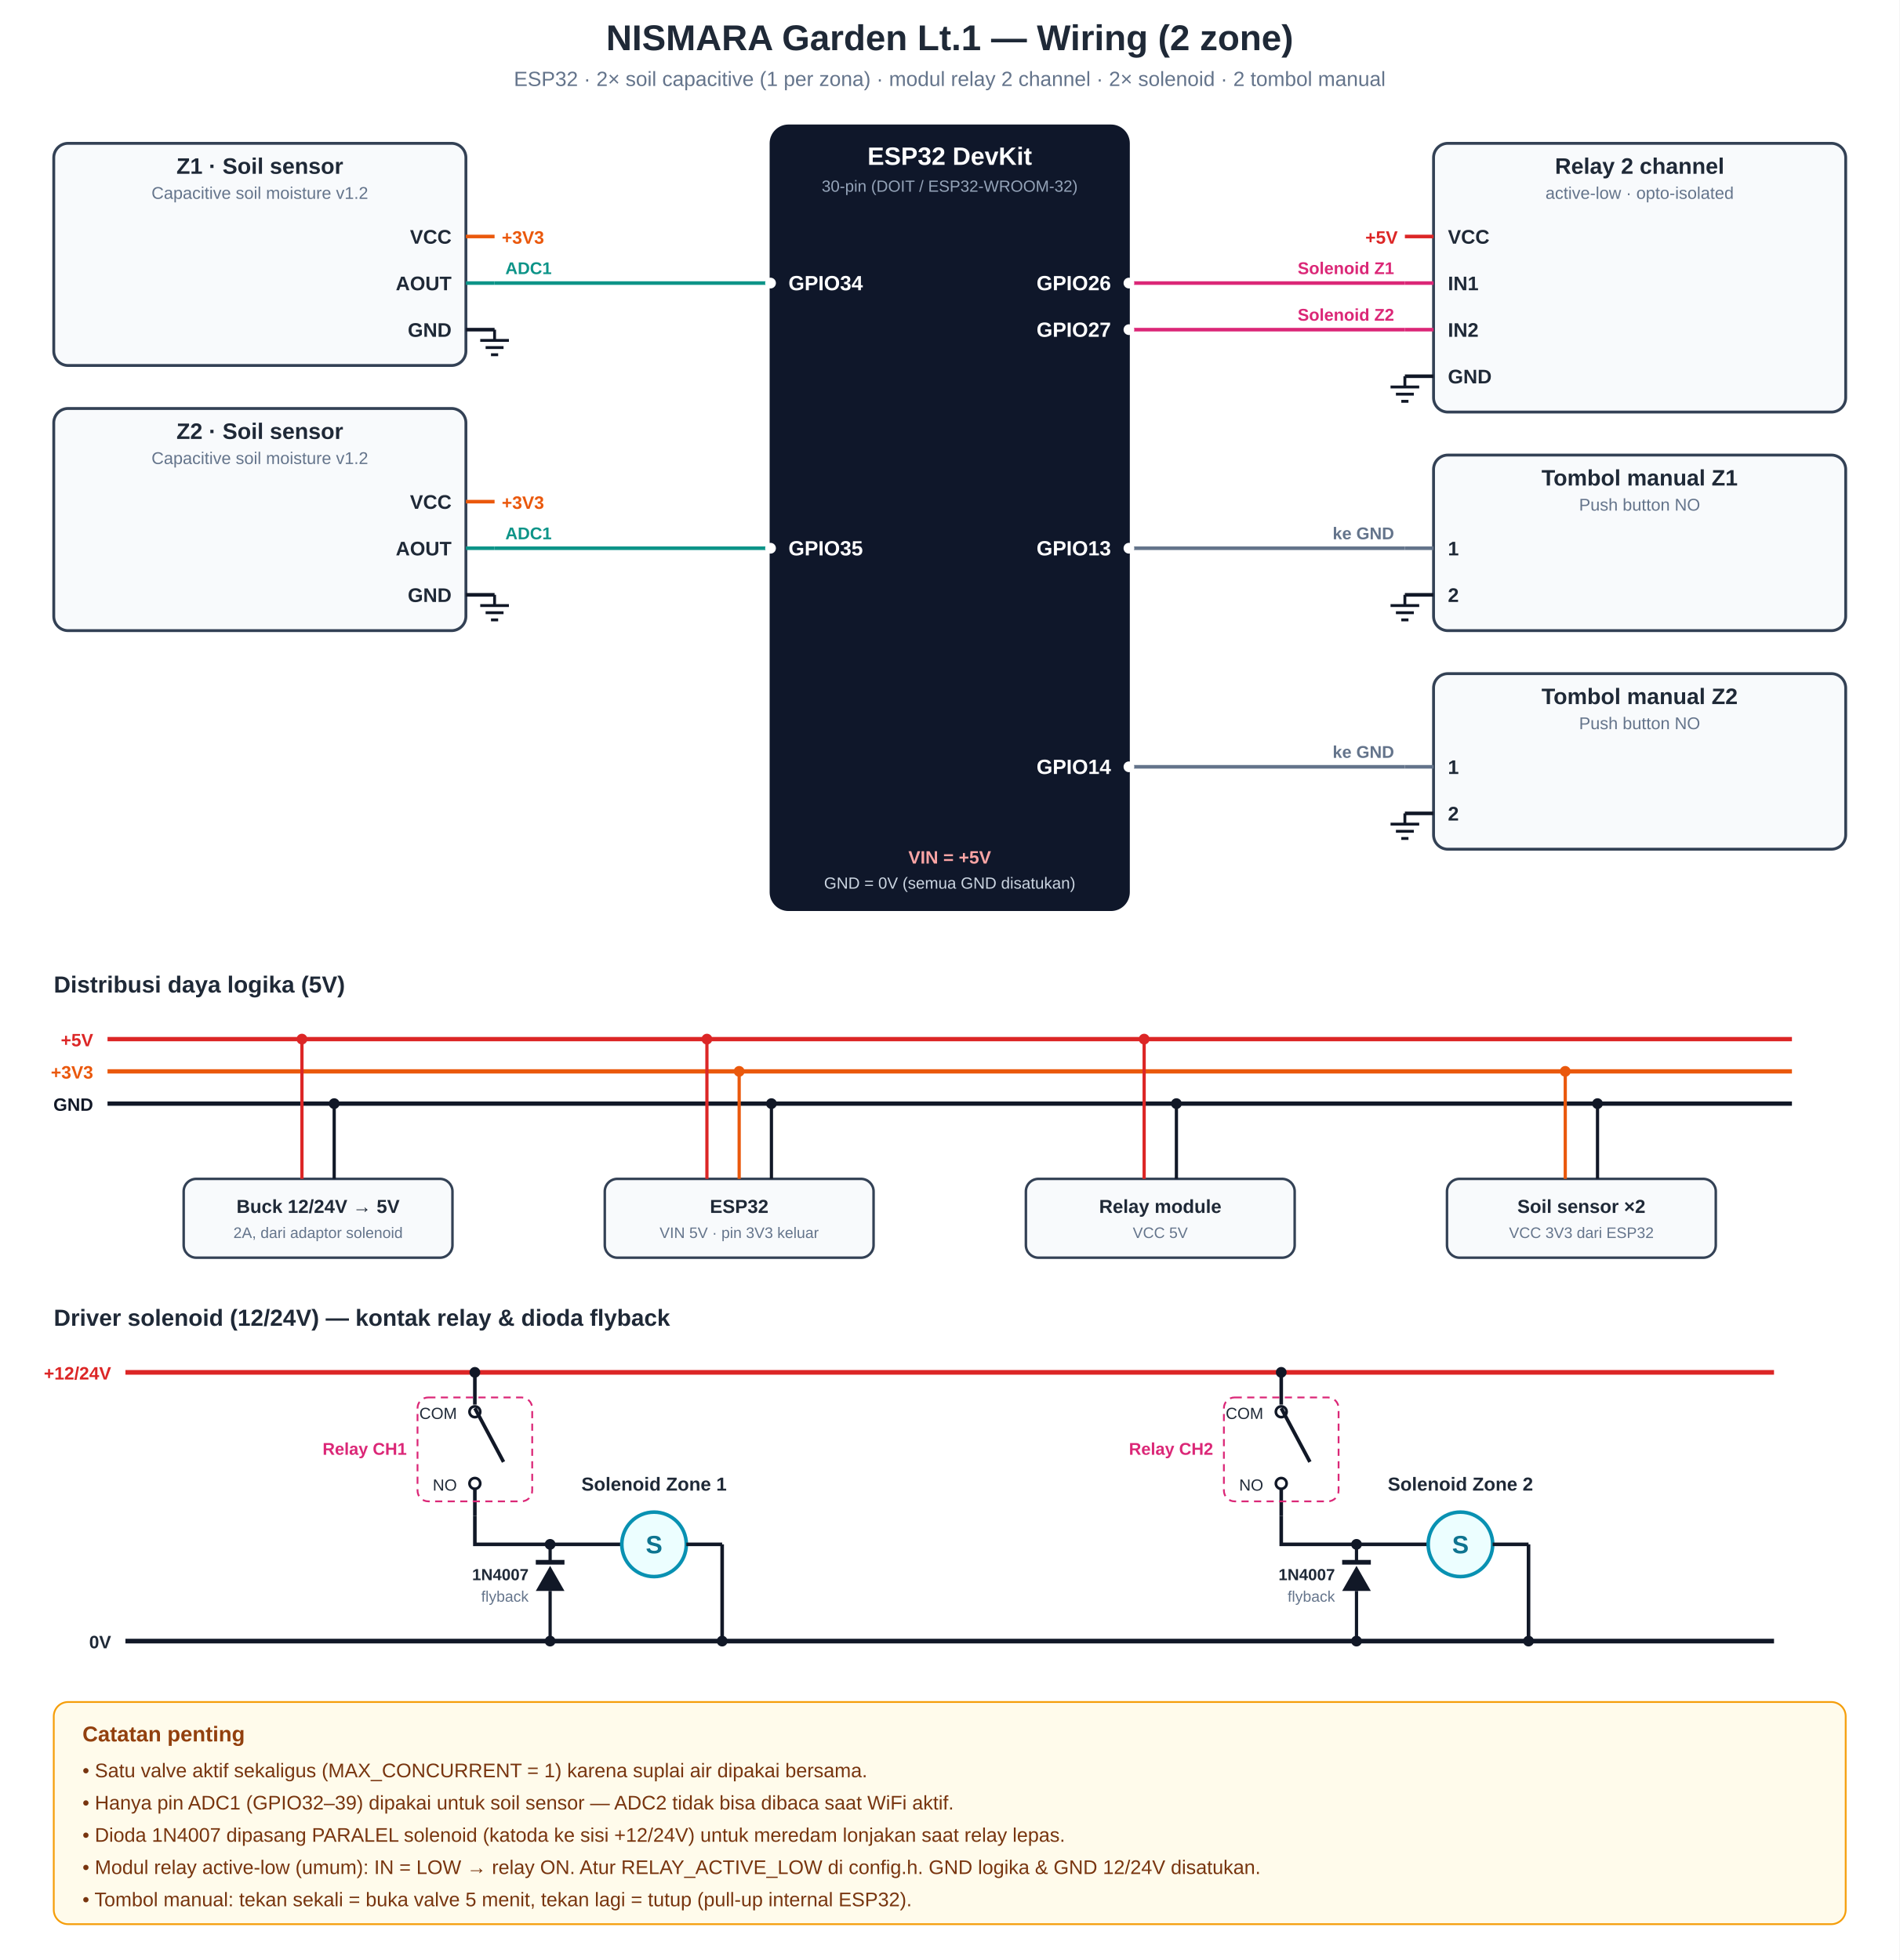
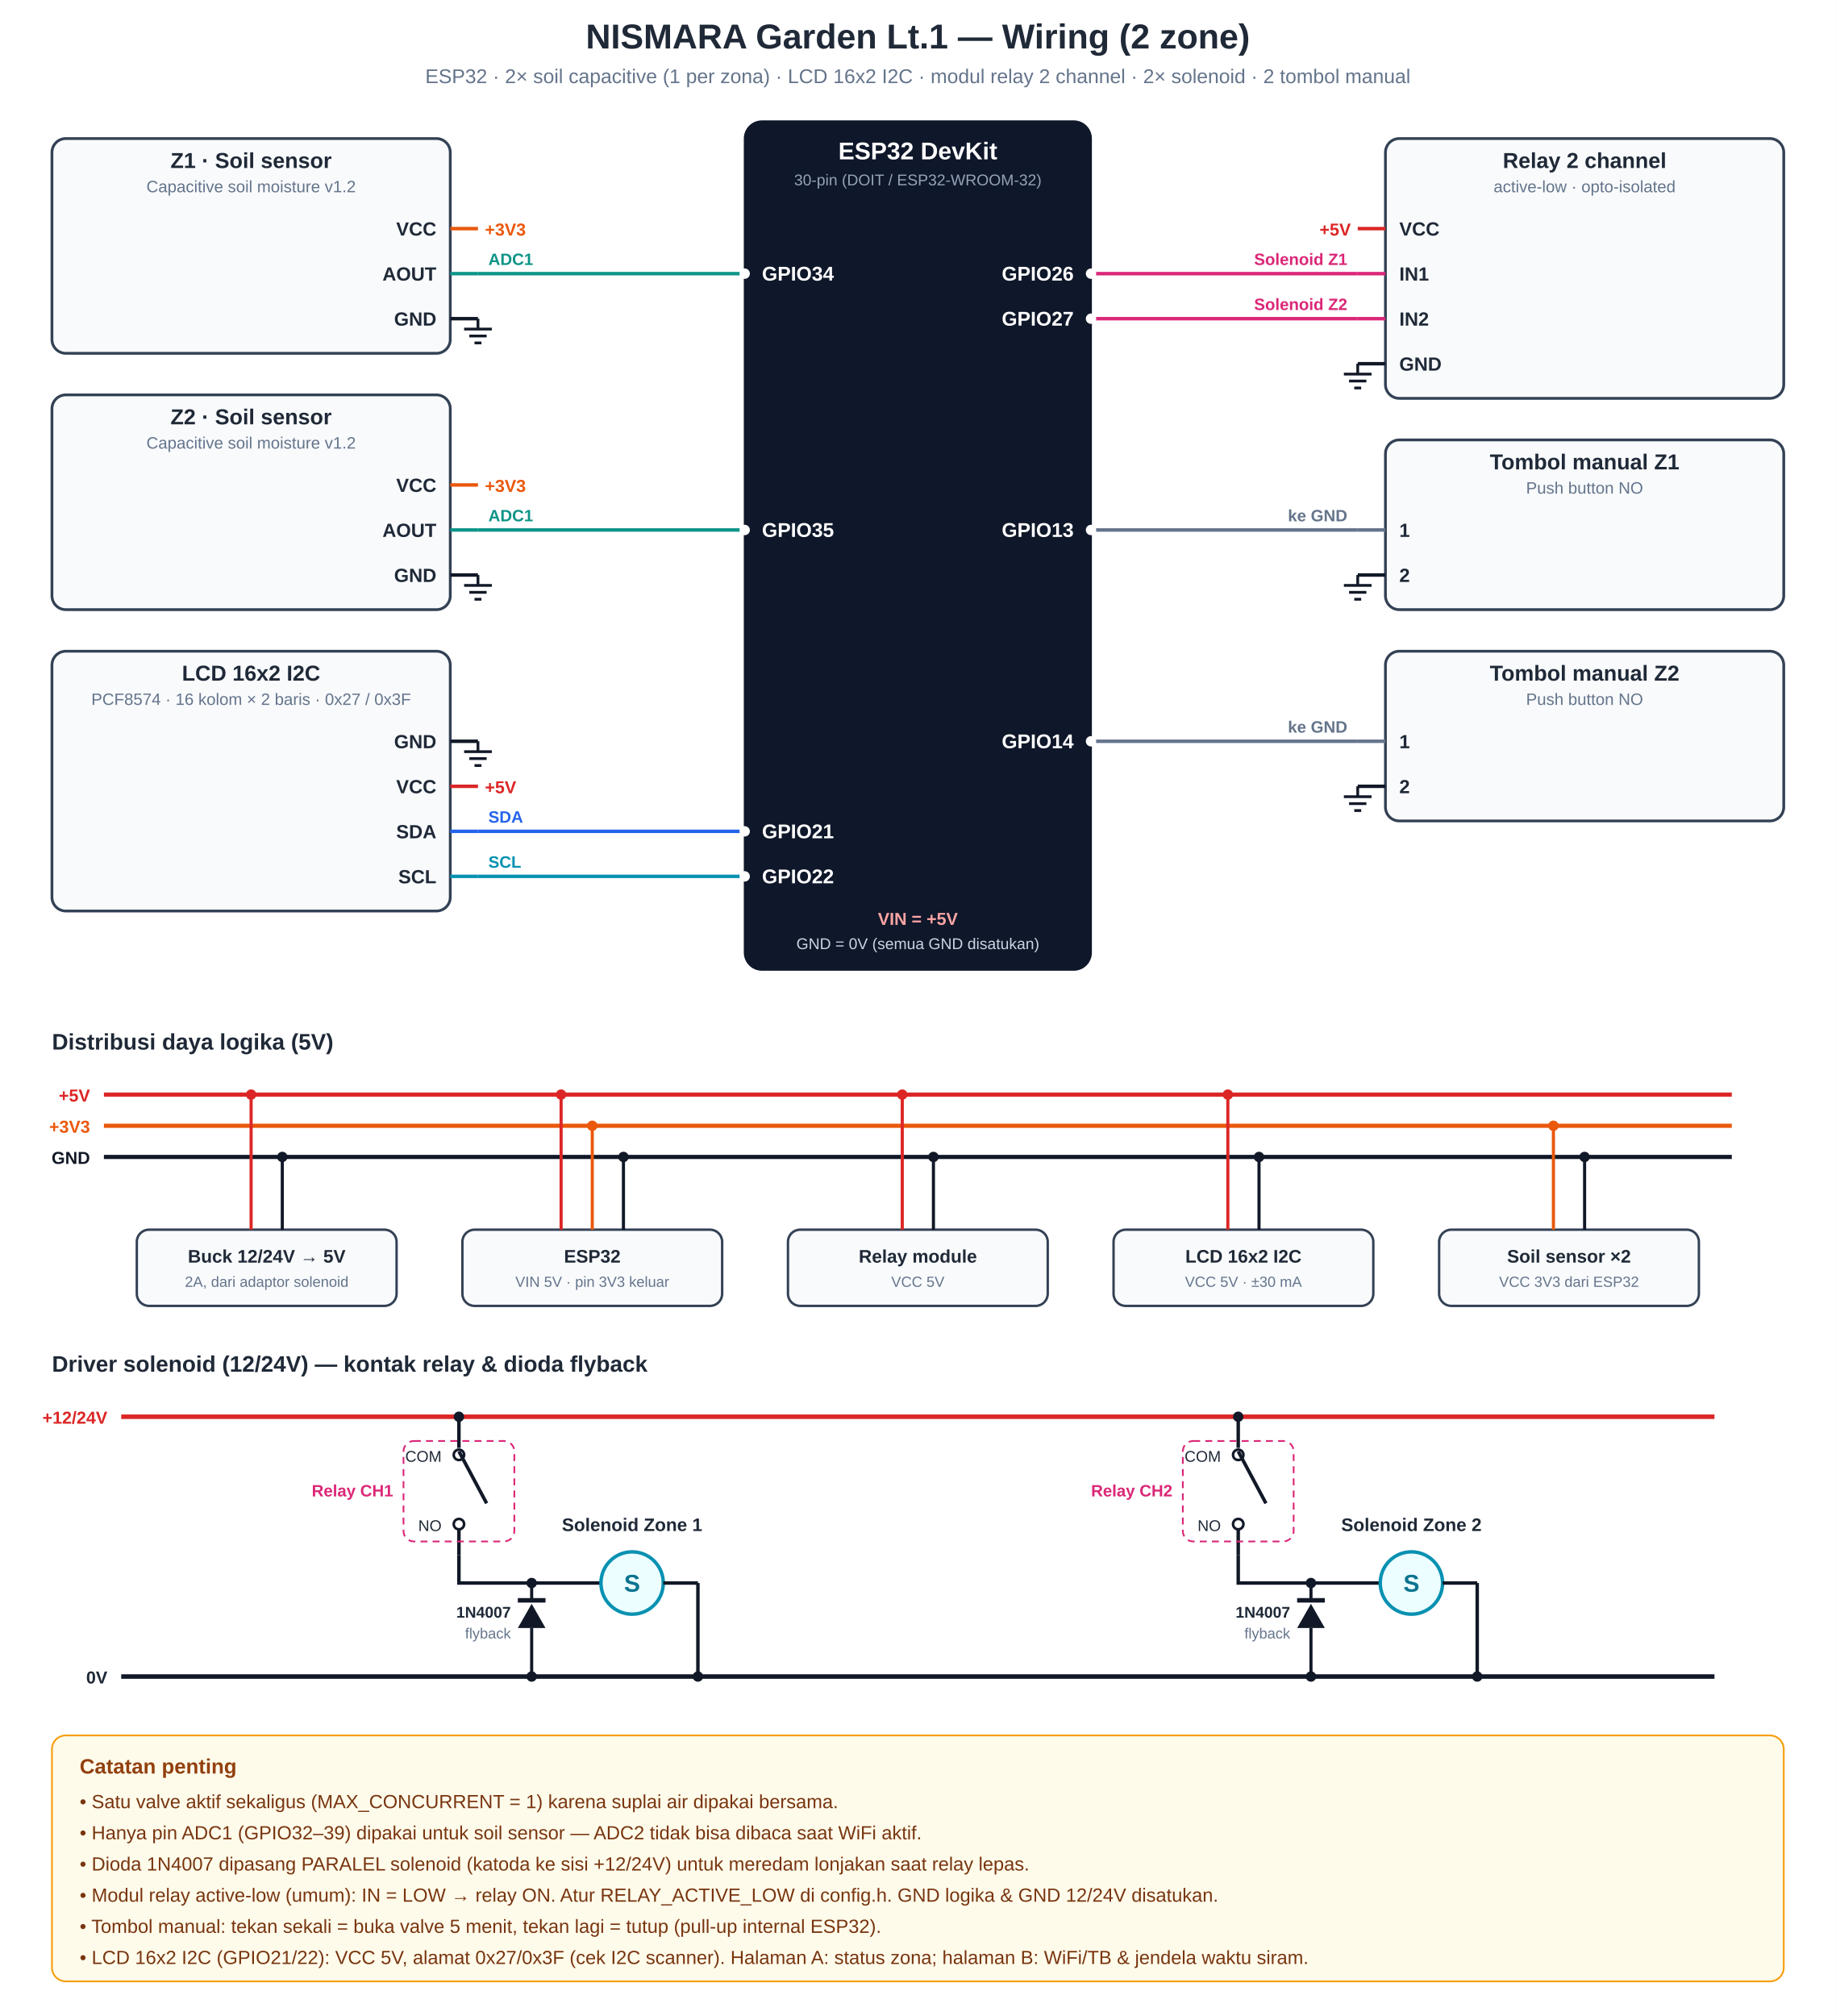
- <svg xmlns="http://www.w3.org/2000/svg" viewBox="0 0 1060 1094" width="1060" height="1094" font-family="Arial,Helvetica,sans-serif">
-   <rect width="1060" height="1094" fill="#fff" />
+ <svg xmlns="http://www.w3.org/2000/svg" viewBox="0 0 1060 1164" width="1060" height="1164" font-family="Arial,Helvetica,sans-serif">
+   <rect width="1060" height="1164" fill="#fff" />
  <text x="530" y="28" font-size="20" fill="#1f2937" font-weight="700" text-anchor="middle">NISMARA Garden Lt.1 — Wiring (2 zone)</text>
-   <text x="530" y="48" font-size="11.5" fill="#64748b" font-weight="400" text-anchor="middle">ESP32 · 2× soil capacitive (1 per zona) · modul relay 2 channel · 2× solenoid · 2 tombol manual</text>
+   <text x="530" y="48" font-size="11.5" fill="#64748b" font-weight="400" text-anchor="middle">ESP32 · 2× soil capacitive (1 per zona) · LCD 16x2 I2C · modul relay 2 channel · 2× solenoid · 2 tombol manual</text>
  <rect x="30" y="80" width="230" height="124" rx="8" fill="#f8fafc" stroke="#334155" stroke-width="1.6" />
  <text x="145" y="97" font-size="12.5" fill="#1f2937" font-weight="700" text-anchor="middle">Z1 · Soil sensor</text>
  <text x="145" y="111" font-size="9.5" fill="#64748b" font-weight="400" text-anchor="middle">Capacitive soil moisture v1.2</text>
  <text x="252" y="136" font-size="11" fill="#1f2937" font-weight="700" text-anchor="end">VCC</text>
  <line x1="260" y1="132" x2="276" y2="132" stroke="#ea580c" stroke-width="2" />
  <text x="280" y="136" font-size="10" fill="#ea580c" font-weight="700" text-anchor="start">+3V3</text>
  <text x="252" y="162" font-size="11" fill="#1f2937" font-weight="700" text-anchor="end">AOUT</text>
  <line x1="260" y1="158" x2="276" y2="158" stroke="#0d9488" stroke-width="2" />
  <text x="252" y="188" font-size="11" fill="#1f2937" font-weight="700" text-anchor="end">GND</text>
  <line x1="260" y1="184" x2="276" y2="184" stroke="#111827" stroke-width="2" />
  <g stroke="#111827" stroke-width="1.6">
    <line x1="276" y1="184" x2="276" y2="190" />
    <line x1="268" y1="190" x2="284" y2="190" />
    <line x1="271" y1="194" x2="281" y2="194" />
    <line x1="274" y1="198" x2="278" y2="198" />
  </g>
  <rect x="30" y="228" width="230" height="124" rx="8" fill="#f8fafc" stroke="#334155" stroke-width="1.6" />
  <text x="145" y="245" font-size="12.5" fill="#1f2937" font-weight="700" text-anchor="middle">Z2 · Soil sensor</text>
  <text x="145" y="259" font-size="9.5" fill="#64748b" font-weight="400" text-anchor="middle">Capacitive soil moisture v1.2</text>
  <text x="252" y="284" font-size="11" fill="#1f2937" font-weight="700" text-anchor="end">VCC</text>
  <line x1="260" y1="280" x2="276" y2="280" stroke="#ea580c" stroke-width="2" />
  <text x="280" y="284" font-size="10" fill="#ea580c" font-weight="700" text-anchor="start">+3V3</text>
  <text x="252" y="310" font-size="11" fill="#1f2937" font-weight="700" text-anchor="end">AOUT</text>
  <line x1="260" y1="306" x2="276" y2="306" stroke="#0d9488" stroke-width="2" />
  <text x="252" y="336" font-size="11" fill="#1f2937" font-weight="700" text-anchor="end">GND</text>
  <line x1="260" y1="332" x2="276" y2="332" stroke="#111827" stroke-width="2" />
  <g stroke="#111827" stroke-width="1.6">
    <line x1="276" y1="332" x2="276" y2="338" />
    <line x1="268" y1="338" x2="284" y2="338" />
    <line x1="271" y1="342" x2="281" y2="342" />
    <line x1="274" y1="346" x2="278" y2="346" />
  </g>
+   <rect x="30" y="376" width="230" height="150" rx="8" fill="#f8fafc" stroke="#334155" stroke-width="1.6" />
+   <text x="145" y="393" font-size="12.5" fill="#1f2937" font-weight="700" text-anchor="middle">LCD 16x2 I2C</text>
+   <text x="145" y="407" font-size="9.5" fill="#64748b" font-weight="400" text-anchor="middle">PCF8574 · 16 kolom × 2 baris · 0x27 / 0x3F</text>
+   <text x="252" y="432" font-size="11" fill="#1f2937" font-weight="700" text-anchor="end">GND</text>
+   <line x1="260" y1="428" x2="276" y2="428" stroke="#111827" stroke-width="2" />
+   <g stroke="#111827" stroke-width="1.6">
+     <line x1="276" y1="428" x2="276" y2="434" />
+     <line x1="268" y1="434" x2="284" y2="434" />
+     <line x1="271" y1="438" x2="281" y2="438" />
+     <line x1="274" y1="442" x2="278" y2="442" />
+   </g>
+   <text x="252" y="458" font-size="11" fill="#1f2937" font-weight="700" text-anchor="end">VCC</text>
+   <line x1="260" y1="454" x2="276" y2="454" stroke="#dc2626" stroke-width="2" />
+   <text x="280" y="458" font-size="10" fill="#dc2626" font-weight="700" text-anchor="start">+5V</text>
+   <text x="252" y="484" font-size="11" fill="#1f2937" font-weight="700" text-anchor="end">SDA</text>
+   <line x1="260" y1="480" x2="276" y2="480" stroke="#2563eb" stroke-width="2" />
+   <text x="252" y="510" font-size="11" fill="#1f2937" font-weight="700" text-anchor="end">SCL</text>
+   <line x1="260" y1="506" x2="276" y2="506" stroke="#0891b2" stroke-width="2" />
  <rect x="800" y="80" width="230" height="150" rx="8" fill="#f8fafc" stroke="#334155" stroke-width="1.6" />
  <text x="915" y="97" font-size="12.5" fill="#1f2937" font-weight="700" text-anchor="middle">Relay 2 channel</text>
  <text x="915" y="111" font-size="9.5" fill="#64748b" font-weight="400" text-anchor="middle">active-low · opto-isolated</text>
  <text x="808" y="136" font-size="11" fill="#1f2937" font-weight="700" text-anchor="start">VCC</text>
  <line x1="800" y1="132" x2="784" y2="132" stroke="#dc2626" stroke-width="2" />
  <text x="780" y="136" font-size="10" fill="#dc2626" font-weight="700" text-anchor="end">+5V</text>
  <text x="808" y="162" font-size="11" fill="#1f2937" font-weight="700" text-anchor="start">IN1</text>
  <line x1="800" y1="158" x2="784" y2="158" stroke="#db2777" stroke-width="2" />
  <text x="808" y="188" font-size="11" fill="#1f2937" font-weight="700" text-anchor="start">IN2</text>
  <line x1="800" y1="184" x2="784" y2="184" stroke="#db2777" stroke-width="2" />
  <text x="808" y="214" font-size="11" fill="#1f2937" font-weight="700" text-anchor="start">GND</text>
  <line x1="800" y1="210" x2="784" y2="210" stroke="#111827" stroke-width="2" />
  <g stroke="#111827" stroke-width="1.6">
    <line x1="784" y1="210" x2="784" y2="216" />
    <line x1="776" y1="216" x2="792" y2="216" />
    <line x1="779" y1="220" x2="789" y2="220" />
    <line x1="782" y1="224" x2="786" y2="224" />
  </g>
  <rect x="800" y="254" width="230" height="98" rx="8" fill="#f8fafc" stroke="#334155" stroke-width="1.6" />
  <text x="915" y="271" font-size="12.5" fill="#1f2937" font-weight="700" text-anchor="middle">Tombol manual Z1</text>
  <text x="915" y="285" font-size="9.5" fill="#64748b" font-weight="400" text-anchor="middle">Push button NO</text>
  <text x="808" y="310" font-size="11" fill="#1f2937" font-weight="700" text-anchor="start">1</text>
  <line x1="800" y1="306" x2="784" y2="306" stroke="#64748b" stroke-width="2" />
  <text x="808" y="336" font-size="11" fill="#1f2937" font-weight="700" text-anchor="start">2</text>
  <line x1="800" y1="332" x2="784" y2="332" stroke="#111827" stroke-width="2" />
  <g stroke="#111827" stroke-width="1.6">
    <line x1="784" y1="332" x2="784" y2="338" />
    <line x1="776" y1="338" x2="792" y2="338" />
    <line x1="779" y1="342" x2="789" y2="342" />
    <line x1="782" y1="346" x2="786" y2="346" />
  </g>
  <rect x="800" y="376" width="230" height="98" rx="8" fill="#f8fafc" stroke="#334155" stroke-width="1.6" />
  <text x="915" y="393" font-size="12.5" fill="#1f2937" font-weight="700" text-anchor="middle">Tombol manual Z2</text>
  <text x="915" y="407" font-size="9.5" fill="#64748b" font-weight="400" text-anchor="middle">Push button NO</text>
  <text x="808" y="432" font-size="11" fill="#1f2937" font-weight="700" text-anchor="start">1</text>
  <line x1="800" y1="428" x2="784" y2="428" stroke="#64748b" stroke-width="2" />
  <text x="808" y="458" font-size="11" fill="#1f2937" font-weight="700" text-anchor="start">2</text>
  <line x1="800" y1="454" x2="784" y2="454" stroke="#111827" stroke-width="2" />
  <g stroke="#111827" stroke-width="1.6">
    <line x1="784" y1="454" x2="784" y2="460" />
    <line x1="776" y1="460" x2="792" y2="460" />
    <line x1="779" y1="464" x2="789" y2="464" />
    <line x1="782" y1="468" x2="786" y2="468" />
  </g>
-   <rect x="430" y="70" width="200" height="438" rx="10" fill="#0f172a" stroke="#0f172a" />
+   <rect x="430" y="70" width="200" height="490" rx="10" fill="#0f172a" stroke="#0f172a" />
  <text x="530" y="92" font-size="14" fill="#fff" font-weight="700" text-anchor="middle">ESP32 DevKit</text>
  <text x="530" y="107" font-size="9" fill="#94a3b8" font-weight="400" text-anchor="middle">30-pin (DOIT / ESP32-WROOM-32)</text>
  <line x1="276" y1="158" x2="430" y2="158" stroke="#0d9488" stroke-width="2" />
  <text x="282" y="153" font-size="9.5" fill="#0d9488" font-weight="700" text-anchor="start">ADC1</text>
  <circle cx="430" cy="158" r="3" fill="#fff" />
  <text x="440" y="162" font-size="11.5" fill="#fff" font-weight="700" text-anchor="start">GPIO34</text>
  <line x1="276" y1="306" x2="430" y2="306" stroke="#0d9488" stroke-width="2" />
  <text x="282" y="301" font-size="9.5" fill="#0d9488" font-weight="700" text-anchor="start">ADC1</text>
  <circle cx="430" cy="306" r="3" fill="#fff" />
  <text x="440" y="310" font-size="11.5" fill="#fff" font-weight="700" text-anchor="start">GPIO35</text>
+   <line x1="276" y1="480" x2="430" y2="480" stroke="#2563eb" stroke-width="2" />
+   <text x="282" y="475" font-size="9.5" fill="#2563eb" font-weight="700" text-anchor="start">SDA</text>
+   <circle cx="430" cy="480" r="3" fill="#fff" />
+   <text x="440" y="484" font-size="11.5" fill="#fff" font-weight="700" text-anchor="start">GPIO21</text>
+   <line x1="276" y1="506" x2="430" y2="506" stroke="#0891b2" stroke-width="2" />
+   <text x="282" y="501" font-size="9.5" fill="#0891b2" font-weight="700" text-anchor="start">SCL</text>
+   <circle cx="430" cy="506" r="3" fill="#fff" />
+   <text x="440" y="510" font-size="11.5" fill="#fff" font-weight="700" text-anchor="start">GPIO22</text>
  <line x1="784" y1="158" x2="630" y2="158" stroke="#db2777" stroke-width="2" />
  <text x="778" y="153" font-size="9.5" fill="#db2777" font-weight="700" text-anchor="end">Solenoid Z1</text>
  <circle cx="630" cy="158" r="3" fill="#fff" />
  <text x="620" y="162" font-size="11.5" fill="#fff" font-weight="700" text-anchor="end">GPIO26</text>
  <line x1="784" y1="184" x2="630" y2="184" stroke="#db2777" stroke-width="2" />
  <text x="778" y="179" font-size="9.5" fill="#db2777" font-weight="700" text-anchor="end">Solenoid Z2</text>
  <circle cx="630" cy="184" r="3" fill="#fff" />
  <text x="620" y="188" font-size="11.5" fill="#fff" font-weight="700" text-anchor="end">GPIO27</text>
  <line x1="784" y1="306" x2="630" y2="306" stroke="#64748b" stroke-width="2" />
  <text x="778" y="301" font-size="9.5" fill="#64748b" font-weight="700" text-anchor="end">ke GND</text>
  <circle cx="630" cy="306" r="3" fill="#fff" />
  <text x="620" y="310" font-size="11.5" fill="#fff" font-weight="700" text-anchor="end">GPIO13</text>
  <line x1="784" y1="428" x2="630" y2="428" stroke="#64748b" stroke-width="2" />
  <text x="778" y="423" font-size="9.5" fill="#64748b" font-weight="700" text-anchor="end">ke GND</text>
  <circle cx="630" cy="428" r="3" fill="#fff" />
  <text x="620" y="432" font-size="11.5" fill="#fff" font-weight="700" text-anchor="end">GPIO14</text>
-   <text x="530" y="482" font-size="10" fill="#fca5a5" font-weight="700" text-anchor="middle">VIN = +5V</text>
-   <text x="530" y="496" font-size="9" fill="#cbd5e1" font-weight="400" text-anchor="middle">GND = 0V (semua GND disatukan)</text>
-   <text x="30" y="554" font-size="13" fill="#1f2937" font-weight="700" text-anchor="start">Distribusi daya logika (5V)</text>
-   <line x1="60" y1="580" x2="1000" y2="580" stroke="#dc2626" stroke-width="2.4" />
-   <text x="52" y="584" font-size="10" fill="#dc2626" font-weight="700" text-anchor="end">+5V</text>
-   <line x1="60" y1="598" x2="1000" y2="598" stroke="#ea580c" stroke-width="2.4" />
-   <text x="52" y="602" font-size="10" fill="#ea580c" font-weight="700" text-anchor="end">+3V3</text>
-   <line x1="60" y1="616" x2="1000" y2="616" stroke="#111827" stroke-width="2.4" />
-   <text x="52" y="620" font-size="10" fill="#111827" font-weight="700" text-anchor="end">GND</text>
-   <rect x="102.5" y="658" width="150" height="44" rx="7" fill="#f8fafc" stroke="#334155" stroke-width="1.4" />
-   <text x="177.5" y="677" font-size="10.5" fill="#1f2937" font-weight="700" text-anchor="middle">Buck 12/24V → 5V</text>
-   <text x="177.5" y="691" font-size="8.5" fill="#64748b" font-weight="400" text-anchor="middle">2A, dari adaptor solenoid</text>
-   <line x1="168.5" y1="580" x2="168.5" y2="658" stroke="#dc2626" stroke-width="1.8" />
-   <circle cx="168.5" cy="580" r="3" fill="#dc2626" />
-   <line x1="186.5" y1="616" x2="186.5" y2="658" stroke="#111827" stroke-width="1.8" />
-   <circle cx="186.5" cy="616" r="3" fill="#111827" />
-   <rect x="337.5" y="658" width="150" height="44" rx="7" fill="#f8fafc" stroke="#334155" stroke-width="1.4" />
-   <text x="412.5" y="677" font-size="10.5" fill="#1f2937" font-weight="700" text-anchor="middle">ESP32</text>
-   <text x="412.5" y="691" font-size="8.5" fill="#64748b" font-weight="400" text-anchor="middle">VIN 5V · pin 3V3 keluar</text>
-   <line x1="394.5" y1="580" x2="394.5" y2="658" stroke="#dc2626" stroke-width="1.8" />
-   <circle cx="394.5" cy="580" r="3" fill="#dc2626" />
-   <line x1="412.5" y1="598" x2="412.5" y2="658" stroke="#ea580c" stroke-width="1.8" />
-   <circle cx="412.5" cy="598" r="3" fill="#ea580c" />
-   <line x1="430.5" y1="616" x2="430.5" y2="658" stroke="#111827" stroke-width="1.8" />
-   <circle cx="430.5" cy="616" r="3" fill="#111827" />
-   <rect x="572.5" y="658" width="150" height="44" rx="7" fill="#f8fafc" stroke="#334155" stroke-width="1.4" />
-   <text x="647.5" y="677" font-size="10.5" fill="#1f2937" font-weight="700" text-anchor="middle">Relay module</text>
-   <text x="647.5" y="691" font-size="8.5" fill="#64748b" font-weight="400" text-anchor="middle">VCC 5V</text>
-   <line x1="638.5" y1="580" x2="638.5" y2="658" stroke="#dc2626" stroke-width="1.8" />
-   <circle cx="638.5" cy="580" r="3" fill="#dc2626" />
-   <line x1="656.5" y1="616" x2="656.5" y2="658" stroke="#111827" stroke-width="1.8" />
-   <circle cx="656.5" cy="616" r="3" fill="#111827" />
-   <rect x="807.5" y="658" width="150" height="44" rx="7" fill="#f8fafc" stroke="#334155" stroke-width="1.4" />
-   <text x="882.5" y="677" font-size="10.5" fill="#1f2937" font-weight="700" text-anchor="middle">Soil sensor ×2</text>
-   <text x="882.5" y="691" font-size="8.5" fill="#64748b" font-weight="400" text-anchor="middle">VCC 3V3 dari ESP32</text>
-   <line x1="873.5" y1="598" x2="873.5" y2="658" stroke="#ea580c" stroke-width="1.8" />
-   <circle cx="873.5" cy="598" r="3" fill="#ea580c" />
-   <line x1="891.5" y1="616" x2="891.5" y2="658" stroke="#111827" stroke-width="1.8" />
-   <circle cx="891.5" cy="616" r="3" fill="#111827" />
-   <text x="30" y="740" font-size="13" fill="#1f2937" font-weight="700" text-anchor="start">Driver solenoid (12/24V) — kontak relay &amp; dioda flyback</text>
-   <line x1="70" y1="766" x2="990" y2="766" stroke="#dc2626" stroke-width="2.6" />
-   <text x="62" y="770" font-size="10" fill="#dc2626" font-weight="700" text-anchor="end">+12/24V</text>
-   <line x1="70" y1="916" x2="990" y2="916" stroke="#111827" stroke-width="2.6" />
-   <text x="62" y="920" font-size="10" fill="#1f2937" font-weight="700" text-anchor="end">0V</text>
-   <line x1="265" y1="766" x2="265" y2="784" stroke="#111827" stroke-width="2" />
-   <circle cx="265" cy="766" r="3" fill="#111827" />
-   <circle cx="265" cy="788" r="3" fill="#fff" stroke="#111827" stroke-width="1.5" />
-   <text x="255" y="792" font-size="9" fill="#1f2937" font-weight="400" text-anchor="end">COM</text>
-   <line x1="265" y1="786" x2="281" y2="816" stroke="#111827" stroke-width="2" />
-   <circle cx="265" cy="828" r="3" fill="#fff" stroke="#111827" stroke-width="1.5" />
-   <text x="255" y="832" font-size="9" fill="#1f2937" font-weight="400" text-anchor="end">NO</text>
-   <line x1="265" y1="831" x2="265" y2="846" stroke="#111827" stroke-width="2" />
-   <rect x="233" y="780" width="64" height="58" rx="6" fill="none" stroke="#db2777" stroke-dasharray="4 3" />
-   <text x="227" y="812" font-size="9.5" fill="#db2777" font-weight="700" text-anchor="end">Relay CH1</text>
-   <polyline points="265,846 265,862 347,862" fill="none" stroke="#111827" stroke-width="2" />
-   <circle cx="365" cy="862" r="18" fill="#ecfeff" stroke="#0891b2" stroke-width="2" />
-   <text x="365" y="867" font-size="14" fill="#0e7490" font-weight="700" text-anchor="middle">S</text>
-   <text x="365" y="832" font-size="10.5" fill="#1f2937" font-weight="700" text-anchor="middle">Solenoid Zone 1</text>
-   <line x1="383" y1="862" x2="403" y2="862" stroke="#111827" stroke-width="2" />
-   <line x1="403" y1="862" x2="403" y2="916" stroke="#111827" stroke-width="2" />
-   <circle cx="403" cy="916" r="3" fill="#111827" />
-   <circle cx="307" cy="862" r="3" fill="#111827" />
-   <line x1="307" y1="862" x2="307" y2="872" stroke="#111827" stroke-width="1.8" />
-   <line x1="299" y1="872" x2="315" y2="872" stroke="#111827" stroke-width="2.6" />
-   <polygon points="299,888 315,888 307,874" fill="#111827" />
-   <line x1="307" y1="888" x2="307" y2="916" stroke="#111827" stroke-width="1.8" />
-   <circle cx="307" cy="916" r="3" fill="#111827" />
-   <text x="295" y="882" font-size="9" fill="#1f2937" font-weight="700" text-anchor="end">1N4007</text>
-   <text x="295" y="894" font-size="8.5" fill="#64748b" font-weight="400" text-anchor="end">flyback</text>
-   <line x1="715" y1="766" x2="715" y2="784" stroke="#111827" stroke-width="2" />
-   <circle cx="715" cy="766" r="3" fill="#111827" />
-   <circle cx="715" cy="788" r="3" fill="#fff" stroke="#111827" stroke-width="1.5" />
-   <text x="705" y="792" font-size="9" fill="#1f2937" font-weight="400" text-anchor="end">COM</text>
-   <line x1="715" y1="786" x2="731" y2="816" stroke="#111827" stroke-width="2" />
-   <circle cx="715" cy="828" r="3" fill="#fff" stroke="#111827" stroke-width="1.5" />
-   <text x="705" y="832" font-size="9" fill="#1f2937" font-weight="400" text-anchor="end">NO</text>
-   <line x1="715" y1="831" x2="715" y2="846" stroke="#111827" stroke-width="2" />
-   <rect x="683" y="780" width="64" height="58" rx="6" fill="none" stroke="#db2777" stroke-dasharray="4 3" />
-   <text x="677" y="812" font-size="9.5" fill="#db2777" font-weight="700" text-anchor="end">Relay CH2</text>
-   <polyline points="715,846 715,862 797,862" fill="none" stroke="#111827" stroke-width="2" />
-   <circle cx="815" cy="862" r="18" fill="#ecfeff" stroke="#0891b2" stroke-width="2" />
-   <text x="815" y="867" font-size="14" fill="#0e7490" font-weight="700" text-anchor="middle">S</text>
-   <text x="815" y="832" font-size="10.5" fill="#1f2937" font-weight="700" text-anchor="middle">Solenoid Zone 2</text>
-   <line x1="833" y1="862" x2="853" y2="862" stroke="#111827" stroke-width="2" />
-   <line x1="853" y1="862" x2="853" y2="916" stroke="#111827" stroke-width="2" />
-   <circle cx="853" cy="916" r="3" fill="#111827" />
-   <circle cx="757" cy="862" r="3" fill="#111827" />
-   <line x1="757" y1="862" x2="757" y2="872" stroke="#111827" stroke-width="1.8" />
-   <line x1="749" y1="872" x2="765" y2="872" stroke="#111827" stroke-width="2.6" />
-   <polygon points="749,888 765,888 757,874" fill="#111827" />
-   <line x1="757" y1="888" x2="757" y2="916" stroke="#111827" stroke-width="1.8" />
-   <circle cx="757" cy="916" r="3" fill="#111827" />
-   <text x="745" y="882" font-size="9" fill="#1f2937" font-weight="700" text-anchor="end">1N4007</text>
-   <text x="745" y="894" font-size="8.5" fill="#64748b" font-weight="400" text-anchor="end">flyback</text>
-   <rect x="30" y="950" width="1000" height="124" rx="8" fill="#fffbeb" stroke="#f59e0b" />
-   <text x="46" y="972" font-size="12" fill="#92400e" font-weight="700" text-anchor="start">Catatan penting</text>
-   <text x="46" y="992" font-size="11" fill="#78350f" font-weight="400" text-anchor="start">• Satu valve aktif sekaligus (MAX_CONCURRENT = 1) karena suplai air dipakai bersama.</text>
-   <text x="46" y="1010" font-size="11" fill="#78350f" font-weight="400" text-anchor="start">• Hanya pin ADC1 (GPIO32–39) dipakai untuk soil sensor — ADC2 tidak bisa dibaca saat WiFi aktif.</text>
-   <text x="46" y="1028" font-size="11" fill="#78350f" font-weight="400" text-anchor="start">• Dioda 1N4007 dipasang PARALEL solenoid (katoda ke sisi +12/24V) untuk meredam lonjakan saat relay lepas.</text>
-   <text x="46" y="1046" font-size="11" fill="#78350f" font-weight="400" text-anchor="start">• Modul relay active-low (umum): IN = LOW → relay ON. Atur RELAY_ACTIVE_LOW di config.h. GND logika &amp; GND 12/24V disatukan.</text>
-   <text x="46" y="1064" font-size="11" fill="#78350f" font-weight="400" text-anchor="start">• Tombol manual: tekan sekali = buka valve 5 menit, tekan lagi = tutup (pull-up internal ESP32).</text>
+   <text x="530" y="534" font-size="10" fill="#fca5a5" font-weight="700" text-anchor="middle">VIN = +5V</text>
+   <text x="530" y="548" font-size="9" fill="#cbd5e1" font-weight="400" text-anchor="middle">GND = 0V (semua GND disatukan)</text>
+   <text x="30" y="606" font-size="13" fill="#1f2937" font-weight="700" text-anchor="start">Distribusi daya logika (5V)</text>
+   <line x1="60" y1="632" x2="1000" y2="632" stroke="#dc2626" stroke-width="2.4" />
+   <text x="52" y="636" font-size="10" fill="#dc2626" font-weight="700" text-anchor="end">+5V</text>
+   <line x1="60" y1="650" x2="1000" y2="650" stroke="#ea580c" stroke-width="2.4" />
+   <text x="52" y="654" font-size="10" fill="#ea580c" font-weight="700" text-anchor="end">+3V3</text>
+   <line x1="60" y1="668" x2="1000" y2="668" stroke="#111827" stroke-width="2.4" />
+   <text x="52" y="672" font-size="10" fill="#111827" font-weight="700" text-anchor="end">GND</text>
+   <rect x="79" y="710" width="150" height="44" rx="7" fill="#f8fafc" stroke="#334155" stroke-width="1.4" />
+   <text x="154" y="729" font-size="10.5" fill="#1f2937" font-weight="700" text-anchor="middle">Buck 12/24V → 5V</text>
+   <text x="154" y="743" font-size="8.5" fill="#64748b" font-weight="400" text-anchor="middle">2A, dari adaptor solenoid</text>
+   <line x1="145" y1="632" x2="145" y2="710" stroke="#dc2626" stroke-width="1.8" />
+   <circle cx="145" cy="632" r="3" fill="#dc2626" />
+   <line x1="163" y1="668" x2="163" y2="710" stroke="#111827" stroke-width="1.8" />
+   <circle cx="163" cy="668" r="3" fill="#111827" />
+   <rect x="267" y="710" width="150" height="44" rx="7" fill="#f8fafc" stroke="#334155" stroke-width="1.4" />
+   <text x="342" y="729" font-size="10.5" fill="#1f2937" font-weight="700" text-anchor="middle">ESP32</text>
+   <text x="342" y="743" font-size="8.5" fill="#64748b" font-weight="400" text-anchor="middle">VIN 5V · pin 3V3 keluar</text>
+   <line x1="324" y1="632" x2="324" y2="710" stroke="#dc2626" stroke-width="1.8" />
+   <circle cx="324" cy="632" r="3" fill="#dc2626" />
+   <line x1="342" y1="650" x2="342" y2="710" stroke="#ea580c" stroke-width="1.8" />
+   <circle cx="342" cy="650" r="3" fill="#ea580c" />
+   <line x1="360" y1="668" x2="360" y2="710" stroke="#111827" stroke-width="1.8" />
+   <circle cx="360" cy="668" r="3" fill="#111827" />
+   <rect x="455" y="710" width="150" height="44" rx="7" fill="#f8fafc" stroke="#334155" stroke-width="1.4" />
+   <text x="530" y="729" font-size="10.5" fill="#1f2937" font-weight="700" text-anchor="middle">Relay module</text>
+   <text x="530" y="743" font-size="8.5" fill="#64748b" font-weight="400" text-anchor="middle">VCC 5V</text>
+   <line x1="521" y1="632" x2="521" y2="710" stroke="#dc2626" stroke-width="1.8" />
+   <circle cx="521" cy="632" r="3" fill="#dc2626" />
+   <line x1="539" y1="668" x2="539" y2="710" stroke="#111827" stroke-width="1.8" />
+   <circle cx="539" cy="668" r="3" fill="#111827" />
+   <rect x="643" y="710" width="150" height="44" rx="7" fill="#f8fafc" stroke="#334155" stroke-width="1.4" />
+   <text x="718" y="729" font-size="10.5" fill="#1f2937" font-weight="700" text-anchor="middle">LCD 16x2 I2C</text>
+   <text x="718" y="743" font-size="8.5" fill="#64748b" font-weight="400" text-anchor="middle">VCC 5V · ±30 mA</text>
+   <line x1="709" y1="632" x2="709" y2="710" stroke="#dc2626" stroke-width="1.8" />
+   <circle cx="709" cy="632" r="3" fill="#dc2626" />
+   <line x1="727" y1="668" x2="727" y2="710" stroke="#111827" stroke-width="1.8" />
+   <circle cx="727" cy="668" r="3" fill="#111827" />
+   <rect x="831" y="710" width="150" height="44" rx="7" fill="#f8fafc" stroke="#334155" stroke-width="1.4" />
+   <text x="906" y="729" font-size="10.5" fill="#1f2937" font-weight="700" text-anchor="middle">Soil sensor ×2</text>
+   <text x="906" y="743" font-size="8.5" fill="#64748b" font-weight="400" text-anchor="middle">VCC 3V3 dari ESP32</text>
+   <line x1="897" y1="650" x2="897" y2="710" stroke="#ea580c" stroke-width="1.8" />
+   <circle cx="897" cy="650" r="3" fill="#ea580c" />
+   <line x1="915" y1="668" x2="915" y2="710" stroke="#111827" stroke-width="1.8" />
+   <circle cx="915" cy="668" r="3" fill="#111827" />
+   <text x="30" y="792" font-size="13" fill="#1f2937" font-weight="700" text-anchor="start">Driver solenoid (12/24V) — kontak relay &amp; dioda flyback</text>
+   <line x1="70" y1="818" x2="990" y2="818" stroke="#dc2626" stroke-width="2.6" />
+   <text x="62" y="822" font-size="10" fill="#dc2626" font-weight="700" text-anchor="end">+12/24V</text>
+   <line x1="70" y1="968" x2="990" y2="968" stroke="#111827" stroke-width="2.6" />
+   <text x="62" y="972" font-size="10" fill="#1f2937" font-weight="700" text-anchor="end">0V</text>
+   <line x1="265" y1="818" x2="265" y2="836" stroke="#111827" stroke-width="2" />
+   <circle cx="265" cy="818" r="3" fill="#111827" />
+   <circle cx="265" cy="840" r="3" fill="#fff" stroke="#111827" stroke-width="1.5" />
+   <text x="255" y="844" font-size="9" fill="#1f2937" font-weight="400" text-anchor="end">COM</text>
+   <line x1="265" y1="838" x2="281" y2="868" stroke="#111827" stroke-width="2" />
+   <circle cx="265" cy="880" r="3" fill="#fff" stroke="#111827" stroke-width="1.5" />
+   <text x="255" y="884" font-size="9" fill="#1f2937" font-weight="400" text-anchor="end">NO</text>
+   <line x1="265" y1="883" x2="265" y2="898" stroke="#111827" stroke-width="2" />
+   <rect x="233" y="832" width="64" height="58" rx="6" fill="none" stroke="#db2777" stroke-dasharray="4 3" />
+   <text x="227" y="864" font-size="9.5" fill="#db2777" font-weight="700" text-anchor="end">Relay CH1</text>
+   <polyline points="265,898 265,914 347,914" fill="none" stroke="#111827" stroke-width="2" />
+   <circle cx="365" cy="914" r="18" fill="#ecfeff" stroke="#0891b2" stroke-width="2" />
+   <text x="365" y="919" font-size="14" fill="#0e7490" font-weight="700" text-anchor="middle">S</text>
+   <text x="365" y="884" font-size="10.5" fill="#1f2937" font-weight="700" text-anchor="middle">Solenoid Zone 1</text>
+   <line x1="383" y1="914" x2="403" y2="914" stroke="#111827" stroke-width="2" />
+   <line x1="403" y1="914" x2="403" y2="968" stroke="#111827" stroke-width="2" />
+   <circle cx="403" cy="968" r="3" fill="#111827" />
+   <circle cx="307" cy="914" r="3" fill="#111827" />
+   <line x1="307" y1="914" x2="307" y2="924" stroke="#111827" stroke-width="1.8" />
+   <line x1="299" y1="924" x2="315" y2="924" stroke="#111827" stroke-width="2.6" />
+   <polygon points="299,940 315,940 307,926" fill="#111827" />
+   <line x1="307" y1="940" x2="307" y2="968" stroke="#111827" stroke-width="1.8" />
+   <circle cx="307" cy="968" r="3" fill="#111827" />
+   <text x="295" y="934" font-size="9" fill="#1f2937" font-weight="700" text-anchor="end">1N4007</text>
+   <text x="295" y="946" font-size="8.5" fill="#64748b" font-weight="400" text-anchor="end">flyback</text>
+   <line x1="715" y1="818" x2="715" y2="836" stroke="#111827" stroke-width="2" />
+   <circle cx="715" cy="818" r="3" fill="#111827" />
+   <circle cx="715" cy="840" r="3" fill="#fff" stroke="#111827" stroke-width="1.5" />
+   <text x="705" y="844" font-size="9" fill="#1f2937" font-weight="400" text-anchor="end">COM</text>
+   <line x1="715" y1="838" x2="731" y2="868" stroke="#111827" stroke-width="2" />
+   <circle cx="715" cy="880" r="3" fill="#fff" stroke="#111827" stroke-width="1.5" />
+   <text x="705" y="884" font-size="9" fill="#1f2937" font-weight="400" text-anchor="end">NO</text>
+   <line x1="715" y1="883" x2="715" y2="898" stroke="#111827" stroke-width="2" />
+   <rect x="683" y="832" width="64" height="58" rx="6" fill="none" stroke="#db2777" stroke-dasharray="4 3" />
+   <text x="677" y="864" font-size="9.5" fill="#db2777" font-weight="700" text-anchor="end">Relay CH2</text>
+   <polyline points="715,898 715,914 797,914" fill="none" stroke="#111827" stroke-width="2" />
+   <circle cx="815" cy="914" r="18" fill="#ecfeff" stroke="#0891b2" stroke-width="2" />
+   <text x="815" y="919" font-size="14" fill="#0e7490" font-weight="700" text-anchor="middle">S</text>
+   <text x="815" y="884" font-size="10.5" fill="#1f2937" font-weight="700" text-anchor="middle">Solenoid Zone 2</text>
+   <line x1="833" y1="914" x2="853" y2="914" stroke="#111827" stroke-width="2" />
+   <line x1="853" y1="914" x2="853" y2="968" stroke="#111827" stroke-width="2" />
+   <circle cx="853" cy="968" r="3" fill="#111827" />
+   <circle cx="757" cy="914" r="3" fill="#111827" />
+   <line x1="757" y1="914" x2="757" y2="924" stroke="#111827" stroke-width="1.8" />
+   <line x1="749" y1="924" x2="765" y2="924" stroke="#111827" stroke-width="2.6" />
+   <polygon points="749,940 765,940 757,926" fill="#111827" />
+   <line x1="757" y1="940" x2="757" y2="968" stroke="#111827" stroke-width="1.8" />
+   <circle cx="757" cy="968" r="3" fill="#111827" />
+   <text x="745" y="934" font-size="9" fill="#1f2937" font-weight="700" text-anchor="end">1N4007</text>
+   <text x="745" y="946" font-size="8.5" fill="#64748b" font-weight="400" text-anchor="end">flyback</text>
+   <rect x="30" y="1002" width="1000" height="142" rx="8" fill="#fffbeb" stroke="#f59e0b" />
+   <text x="46" y="1024" font-size="12" fill="#92400e" font-weight="700" text-anchor="start">Catatan penting</text>
+   <text x="46" y="1044" font-size="11" fill="#78350f" font-weight="400" text-anchor="start">• Satu valve aktif sekaligus (MAX_CONCURRENT = 1) karena suplai air dipakai bersama.</text>
+   <text x="46" y="1062" font-size="11" fill="#78350f" font-weight="400" text-anchor="start">• Hanya pin ADC1 (GPIO32–39) dipakai untuk soil sensor — ADC2 tidak bisa dibaca saat WiFi aktif.</text>
+   <text x="46" y="1080" font-size="11" fill="#78350f" font-weight="400" text-anchor="start">• Dioda 1N4007 dipasang PARALEL solenoid (katoda ke sisi +12/24V) untuk meredam lonjakan saat relay lepas.</text>
+   <text x="46" y="1098" font-size="11" fill="#78350f" font-weight="400" text-anchor="start">• Modul relay active-low (umum): IN = LOW → relay ON. Atur RELAY_ACTIVE_LOW di config.h. GND logika &amp; GND 12/24V disatukan.</text>
+   <text x="46" y="1116" font-size="11" fill="#78350f" font-weight="400" text-anchor="start">• Tombol manual: tekan sekali = buka valve 5 menit, tekan lagi = tutup (pull-up internal ESP32).</text>
+   <text x="46" y="1134" font-size="11" fill="#78350f" font-weight="400" text-anchor="start">• LCD 16x2 I2C (GPIO21/22): VCC 5V, alamat 0x27/0x3F (cek I2C scanner). Halaman A: status zona; halaman B: WiFi/TB &amp; jendela waktu siram.</text>
</svg>
